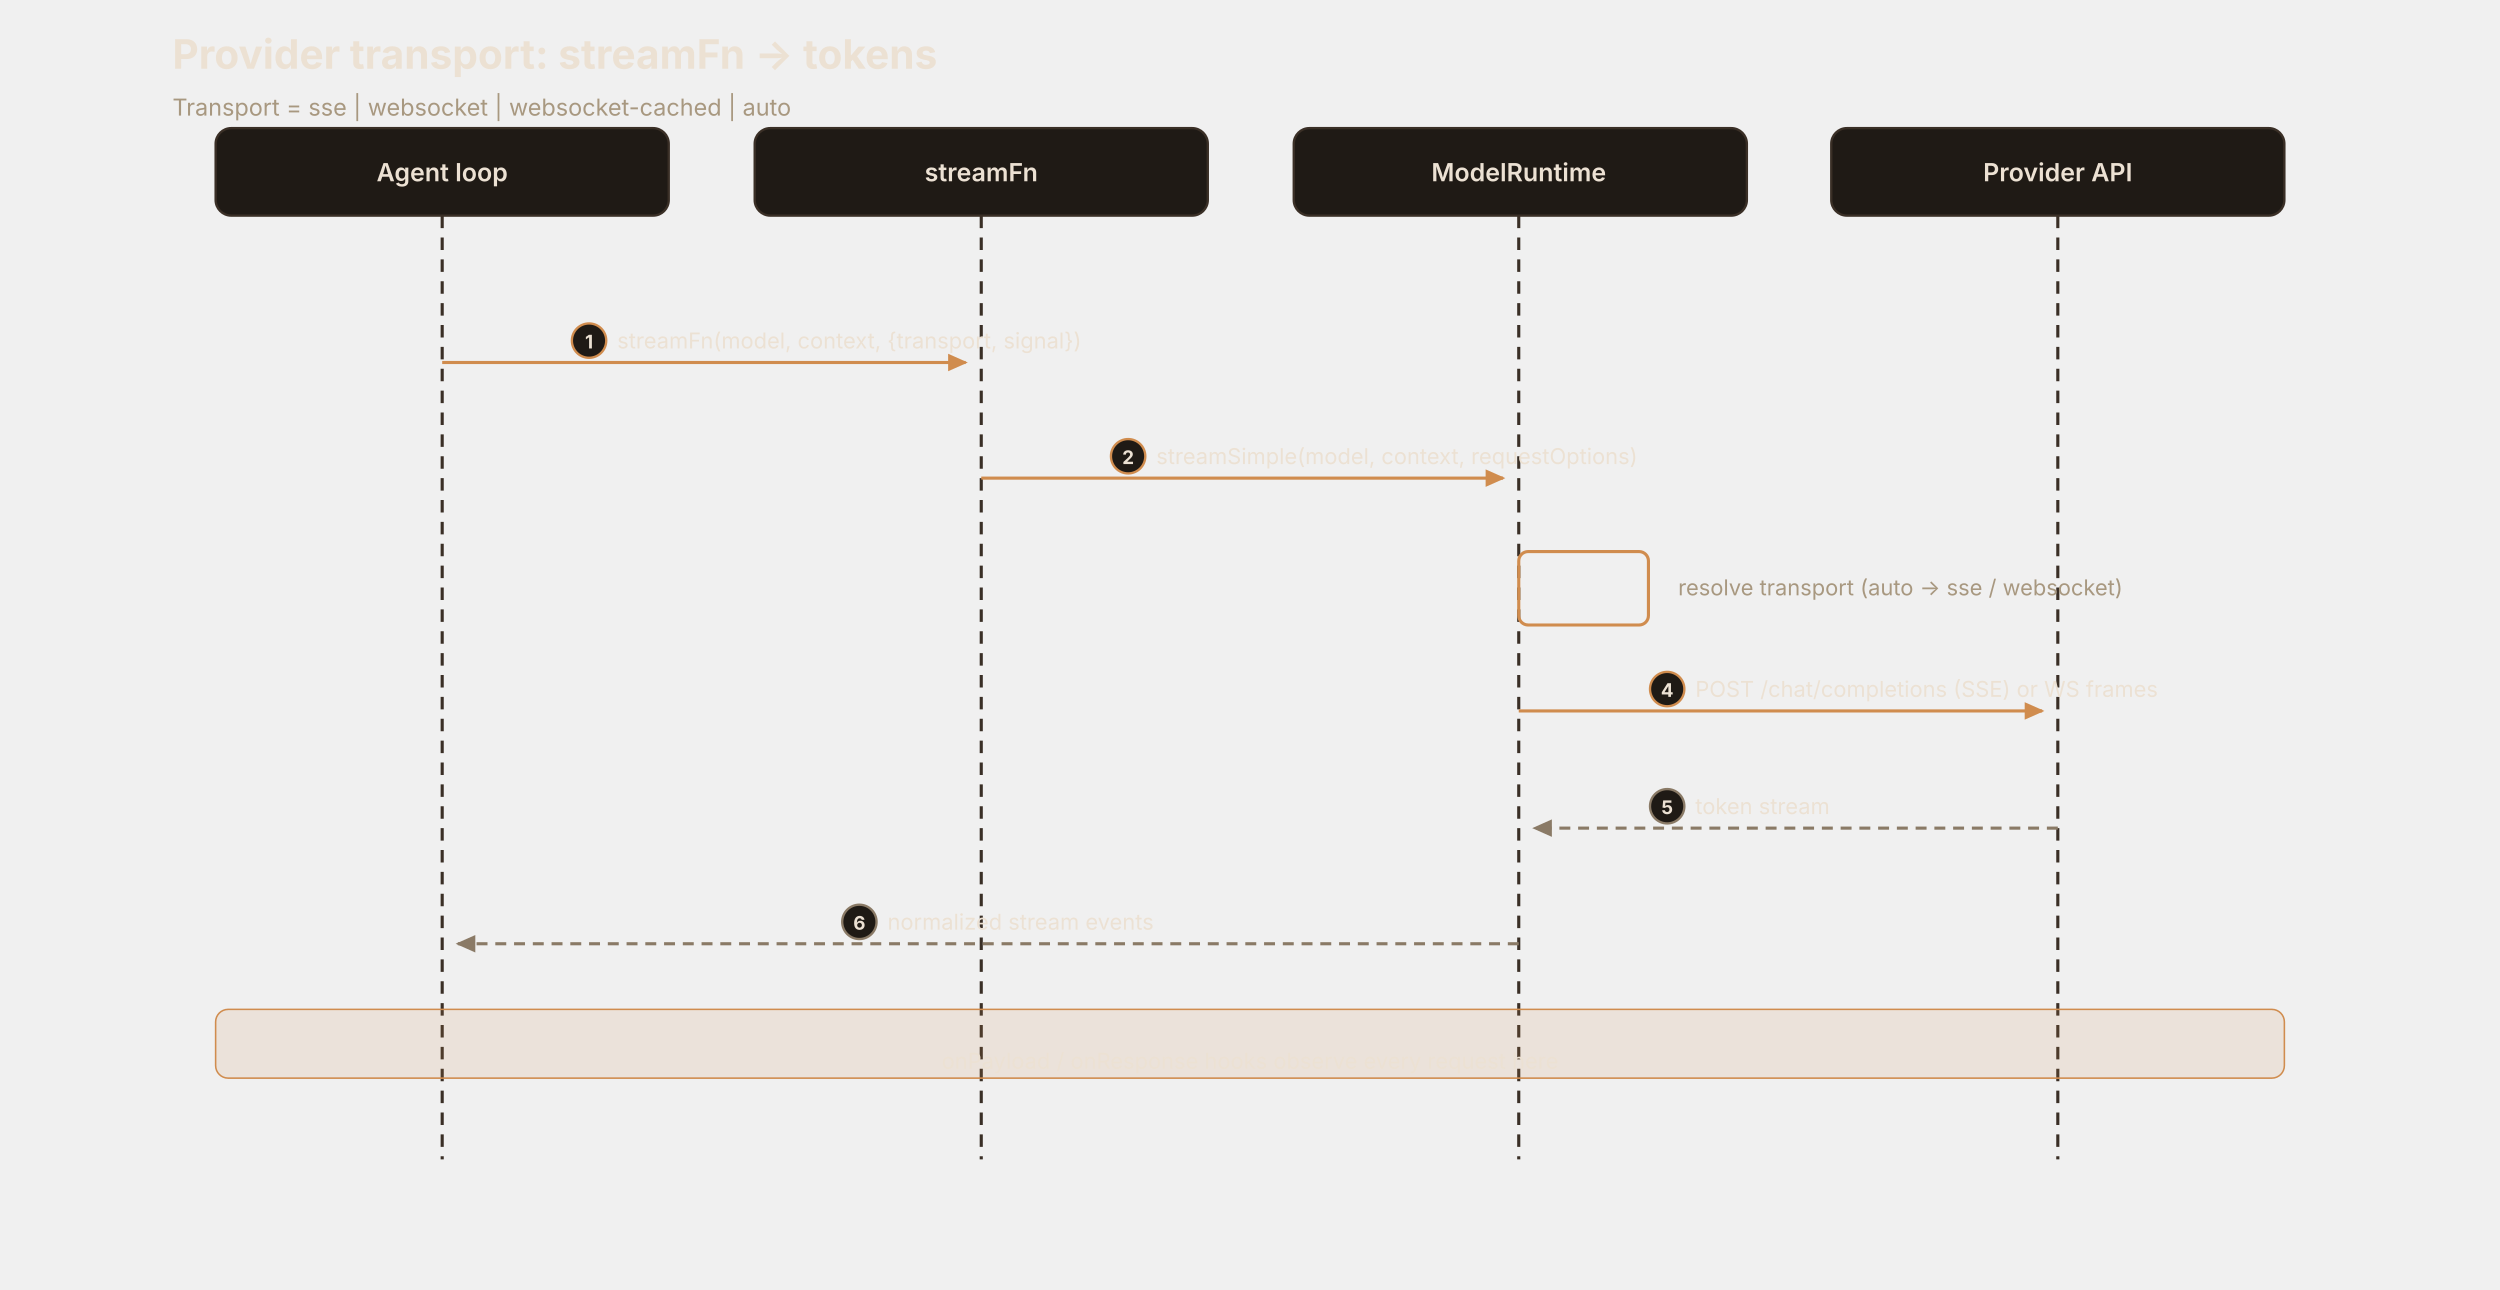
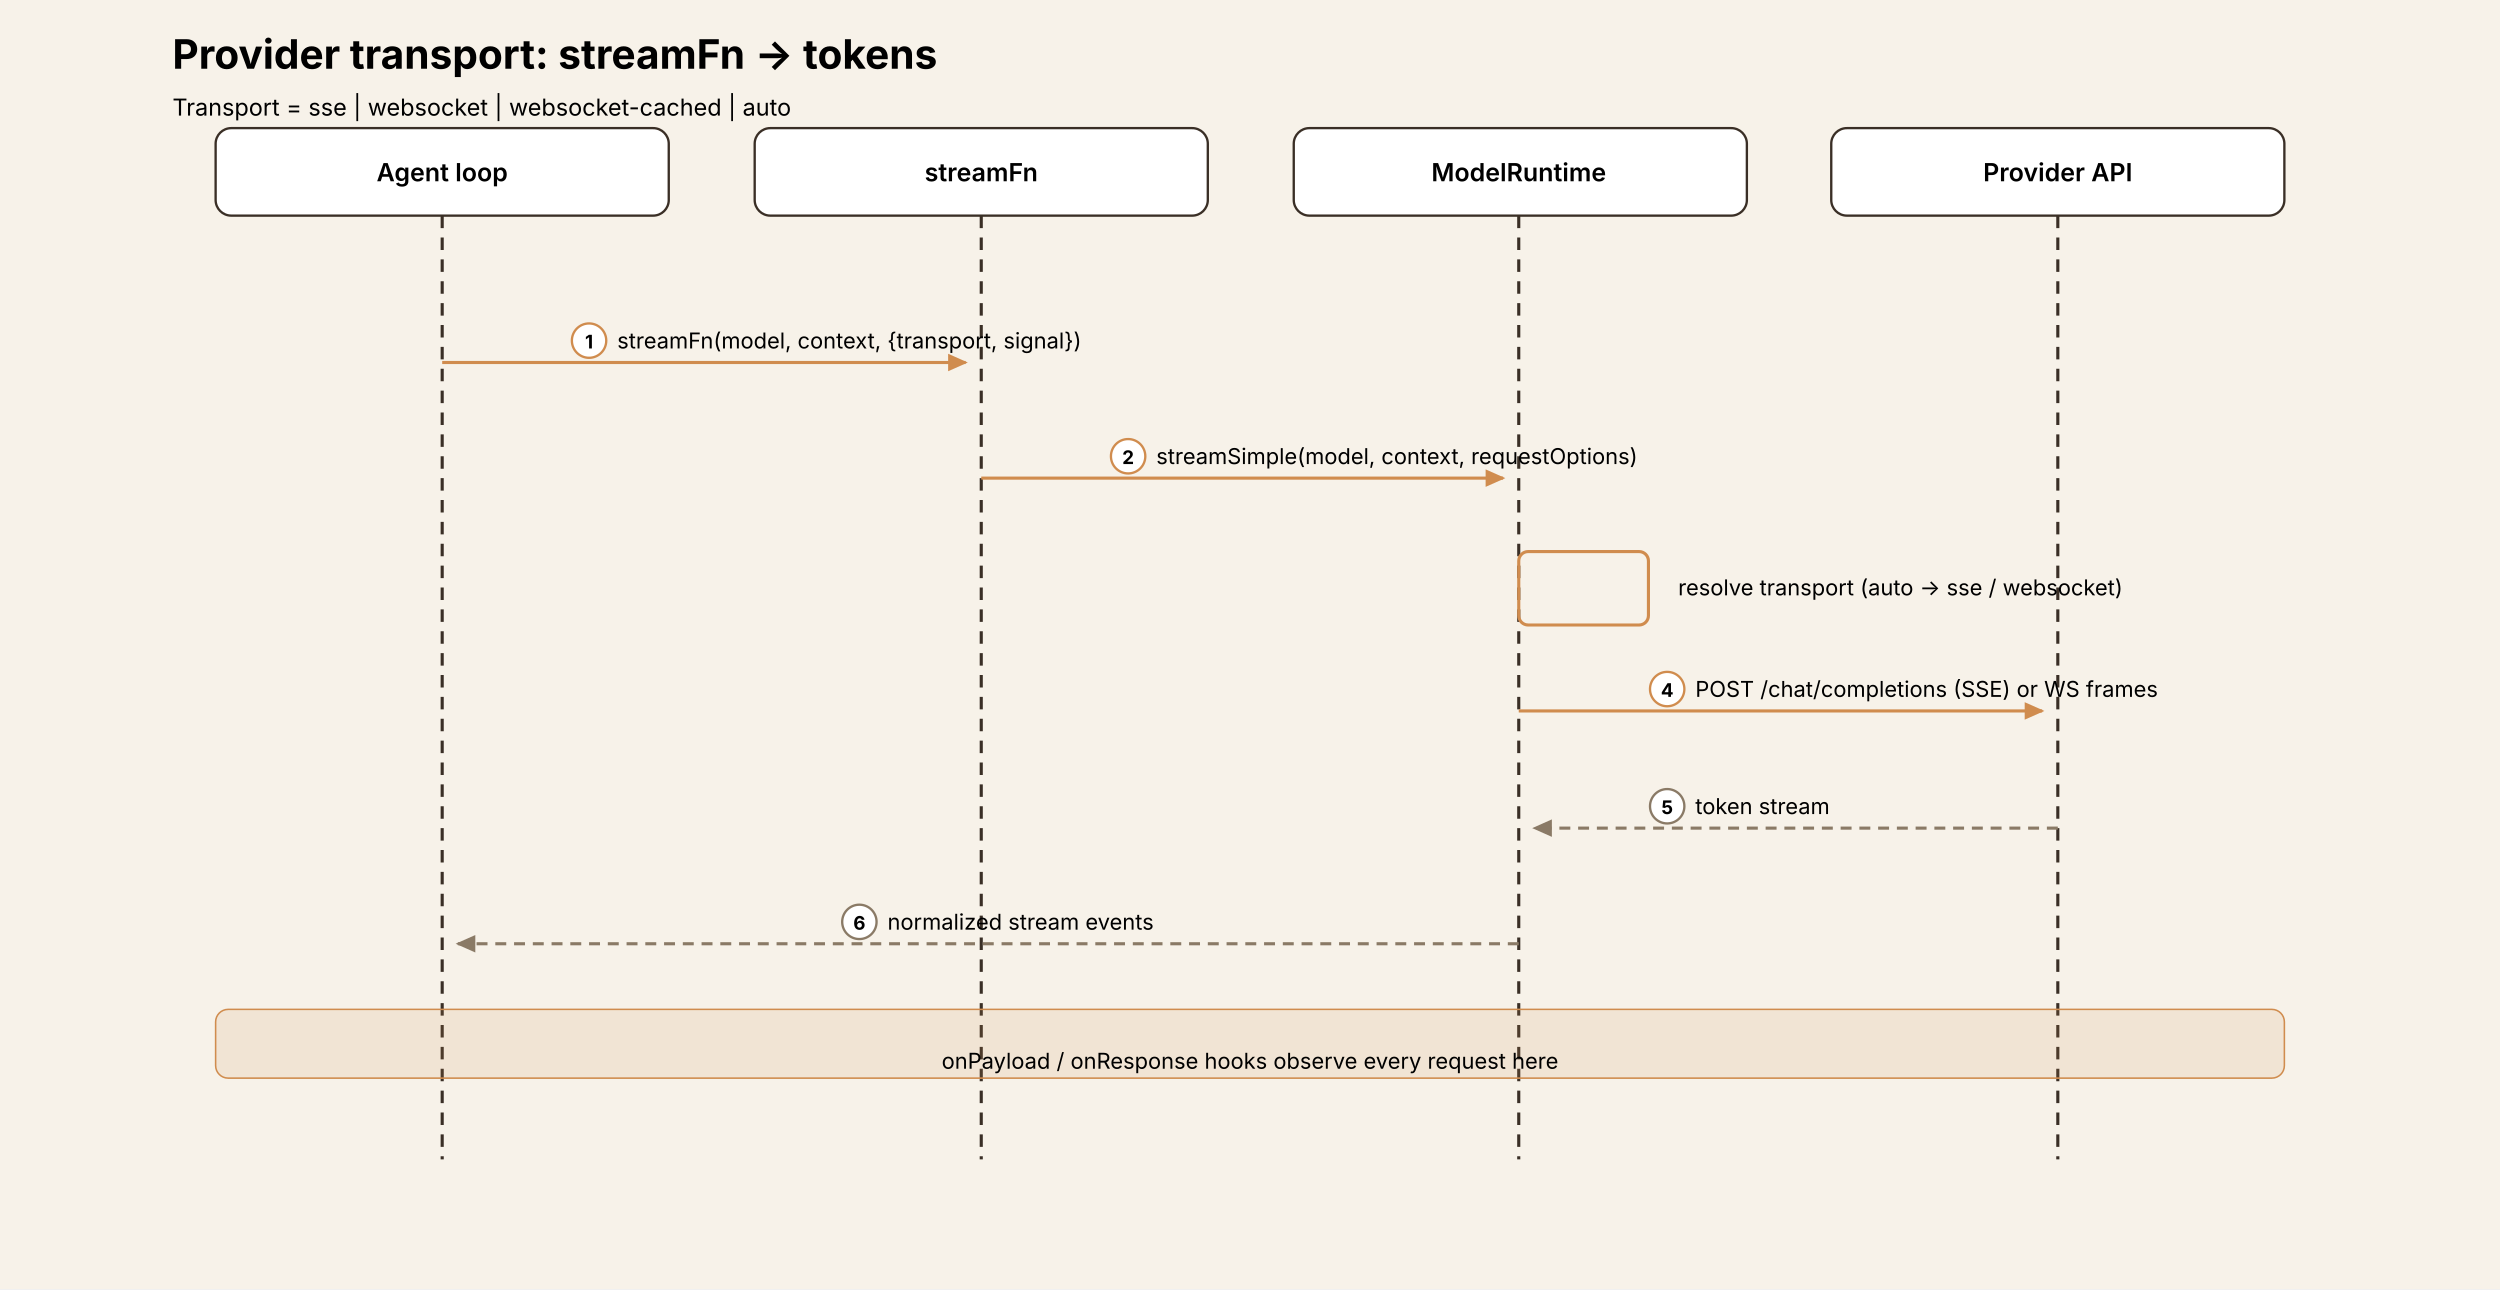
<svg xmlns="http://www.w3.org/2000/svg" viewBox="0 0 1600 825" width="1600" font-family="system-ui, -apple-system, sans-serif">
  <defs>
    <marker id="arrc" viewBox="0 0 10 10" refX="8" refY="5" markerWidth="7" markerHeight="7" orient="auto-start-reverse">
      <path d="M 0 1 L 9 5 L 0 9 z" fill="#d08c4e" />
    </marker>
    <marker id="arrr" viewBox="0 0 10 10" refX="8" refY="5" markerWidth="7" markerHeight="7" orient="auto-start-reverse">
      <path d="M 0 1 L 9 5 L 0 9 z" fill="#8a7a66" />
    </marker>
  </defs>
-   <text x="110.345" y="44" font-size="26" font-weight="700" fill="#ece1d3">Provider transport: streamFn → tokens</text>
-   <text x="110.345" y="74" font-size="15" fill="#a89880">Transport = sse | websocket | websocket-cached | auto</text>
+   <rect x="0" y="0" width="1600" height="825" fill="#f7f2e9" />
+   <text x="110.345" y="44" font-size="26" font-weight="700" fill="#000000">Provider transport: streamFn → tokens</text>
+   <text x="110.345" y="74" font-size="15" fill="#000000">Transport = sse | websocket | websocket-cached | auto</text>
  <line x1="283" y1="110" x2="283" y2="742" stroke="#3a2f26" stroke-width="2" stroke-dasharray="8 6" />
-   <rect x="138" y="82" width="290" height="56" rx="10" fill="#1f1a15" stroke="#3a2f26" stroke-width="1.5" />
-   <text x="283" y="116" text-anchor="middle" font-size="16" font-weight="600" fill="#ece1d3">Agent loop</text>
+   <rect x="138" y="82" width="290" height="56" rx="10" fill="#ffffff" stroke="#3a2f26" stroke-width="1.5" />
+   <text x="283" y="116" text-anchor="middle" font-size="16" font-weight="600" fill="#000000">Agent loop</text>
  <line x1="628" y1="110" x2="628" y2="742" stroke="#3a2f26" stroke-width="2" stroke-dasharray="8 6" />
-   <rect x="483" y="82" width="290" height="56" rx="10" fill="#1f1a15" stroke="#3a2f26" stroke-width="1.5" />
-   <text x="628" y="116" text-anchor="middle" font-size="16" font-weight="600" fill="#ece1d3">streamFn</text>
+   <rect x="483" y="82" width="290" height="56" rx="10" fill="#ffffff" stroke="#3a2f26" stroke-width="1.5" />
+   <text x="628" y="116" text-anchor="middle" font-size="16" font-weight="600" fill="#000000">streamFn</text>
  <line x1="972" y1="110" x2="972" y2="742" stroke="#3a2f26" stroke-width="2" stroke-dasharray="8 6" />
-   <rect x="828" y="82" width="290" height="56" rx="10" fill="#1f1a15" stroke="#3a2f26" stroke-width="1.5" />
-   <text x="972" y="116" text-anchor="middle" font-size="16" font-weight="600" fill="#ece1d3">ModelRuntime</text>
+   <rect x="828" y="82" width="290" height="56" rx="10" fill="#ffffff" stroke="#3a2f26" stroke-width="1.5" />
+   <text x="972" y="116" text-anchor="middle" font-size="16" font-weight="600" fill="#000000">ModelRuntime</text>
  <line x1="1317" y1="110" x2="1317" y2="742" stroke="#3a2f26" stroke-width="2" stroke-dasharray="8 6" />
-   <rect x="1172" y="82" width="290" height="56" rx="10" fill="#1f1a15" stroke="#3a2f26" stroke-width="1.5" />
-   <text x="1317" y="116" text-anchor="middle" font-size="16" font-weight="600" fill="#ece1d3">Provider API</text>
+   <rect x="1172" y="82" width="290" height="56" rx="10" fill="#ffffff" stroke="#3a2f26" stroke-width="1.5" />
+   <text x="1317" y="116" text-anchor="middle" font-size="16" font-weight="600" fill="#000000">Provider API</text>
  <line x1="283" y1="232" x2="618" y2="232" stroke="#d08c4e" stroke-width="2" marker-end="url(#arrc)" />
-   <circle cx="377" cy="218" r="11" fill="#1f1a15" stroke="#d08c4e" stroke-width="1.5" />
-   <text x="377" y="223" text-anchor="middle" font-size="12" font-weight="700" fill="#ece1d3">1</text>
-   <text x="395" y="223" font-size="14" fill="#ece1d3">streamFn(model, context, {transport, signal})</text>
+   <circle cx="377" cy="218" r="11" fill="#ffffff" stroke="#d08c4e" stroke-width="1.5" />
+   <text x="377" y="223" text-anchor="middle" font-size="12" font-weight="700" fill="#000000">1</text>
+   <text x="395" y="223" font-size="14" fill="#000000">streamFn(model, context, {transport, signal})</text>
  <line x1="628" y1="306" x2="962" y2="306" stroke="#d08c4e" stroke-width="2" marker-end="url(#arrc)" />
-   <circle cx="722" cy="292" r="11" fill="#1f1a15" stroke="#d08c4e" stroke-width="1.5" />
-   <text x="722" y="297" text-anchor="middle" font-size="12" font-weight="700" fill="#ece1d3">2</text>
-   <text x="740" y="297" font-size="14" fill="#ece1d3">streamSimple(model, context, requestOptions)</text>
+   <circle cx="722" cy="292" r="11" fill="#ffffff" stroke="#d08c4e" stroke-width="1.5" />
+   <text x="722" y="297" text-anchor="middle" font-size="12" font-weight="700" fill="#000000">2</text>
+   <text x="740" y="297" font-size="14" fill="#000000">streamSimple(model, context, requestOptions)</text>
  <rect x="972" y="353" width="83" height="47" rx="6" fill="none" stroke="#d08c4e" stroke-width="2" />
-   <text x="1074" y="381" font-size="14" fill="#a89880">resolve transport (auto → sse / websocket)</text>
+   <text x="1074" y="381" font-size="14" fill="#000000">resolve transport (auto → sse / websocket)</text>
  <line x1="972" y1="455" x2="1307" y2="455" stroke="#d08c4e" stroke-width="2" marker-end="url(#arrc)" />
-   <circle cx="1067" cy="441" r="11" fill="#1f1a15" stroke="#d08c4e" stroke-width="1.5" />
-   <text x="1067" y="446" text-anchor="middle" font-size="12" font-weight="700" fill="#ece1d3">4</text>
-   <text x="1085" y="446" font-size="14" fill="#ece1d3">POST /chat/completions (SSE) or WS frames</text>
+   <circle cx="1067" cy="441" r="11" fill="#ffffff" stroke="#d08c4e" stroke-width="1.5" />
+   <text x="1067" y="446" text-anchor="middle" font-size="12" font-weight="700" fill="#000000">4</text>
+   <text x="1085" y="446" font-size="14" fill="#000000">POST /chat/completions (SSE) or WS frames</text>
  <line x1="1317" y1="530" x2="982" y2="530" stroke="#8a7a66" stroke-width="2" stroke-dasharray="7 5" marker-end="url(#arrr)" />
-   <circle cx="1067" cy="516" r="11" fill="#1f1a15" stroke="#8a7a66" stroke-width="1.5" />
-   <text x="1067" y="521" text-anchor="middle" font-size="12" font-weight="700" fill="#ece1d3">5</text>
-   <text x="1085" y="521" font-size="14" fill="#ece1d3">token stream</text>
+   <circle cx="1067" cy="516" r="11" fill="#ffffff" stroke="#8a7a66" stroke-width="1.5" />
+   <text x="1067" y="521" text-anchor="middle" font-size="12" font-weight="700" fill="#000000">5</text>
+   <text x="1085" y="521" font-size="14" fill="#000000">token stream</text>
  <line x1="972" y1="604" x2="293" y2="604" stroke="#8a7a66" stroke-width="2" stroke-dasharray="7 5" marker-end="url(#arrr)" />
-   <circle cx="550" cy="590" r="11" fill="#1f1a15" stroke="#8a7a66" stroke-width="1.5" />
-   <text x="550" y="595" text-anchor="middle" font-size="12" font-weight="700" fill="#ece1d3">6</text>
-   <text x="568" y="595" font-size="14" fill="#ece1d3">normalized stream events</text>
+   <circle cx="550" cy="590" r="11" fill="#ffffff" stroke="#8a7a66" stroke-width="1.5" />
+   <text x="550" y="595" text-anchor="middle" font-size="12" font-weight="700" fill="#000000">6</text>
+   <text x="568" y="595" font-size="14" fill="#000000">normalized stream events</text>
  <rect x="138" y="646" width="1324" height="44" rx="8" fill="#d08c4e22" stroke="#d08c4e" stroke-width="1" />
-   <text x="800" y="684" text-anchor="middle" font-size="14" fill="#ece1d3">onPayload / onResponse hooks observe every request here</text>
+   <text x="800" y="684" text-anchor="middle" font-size="14" fill="#000000">onPayload / onResponse hooks observe every request here</text>
</svg>
